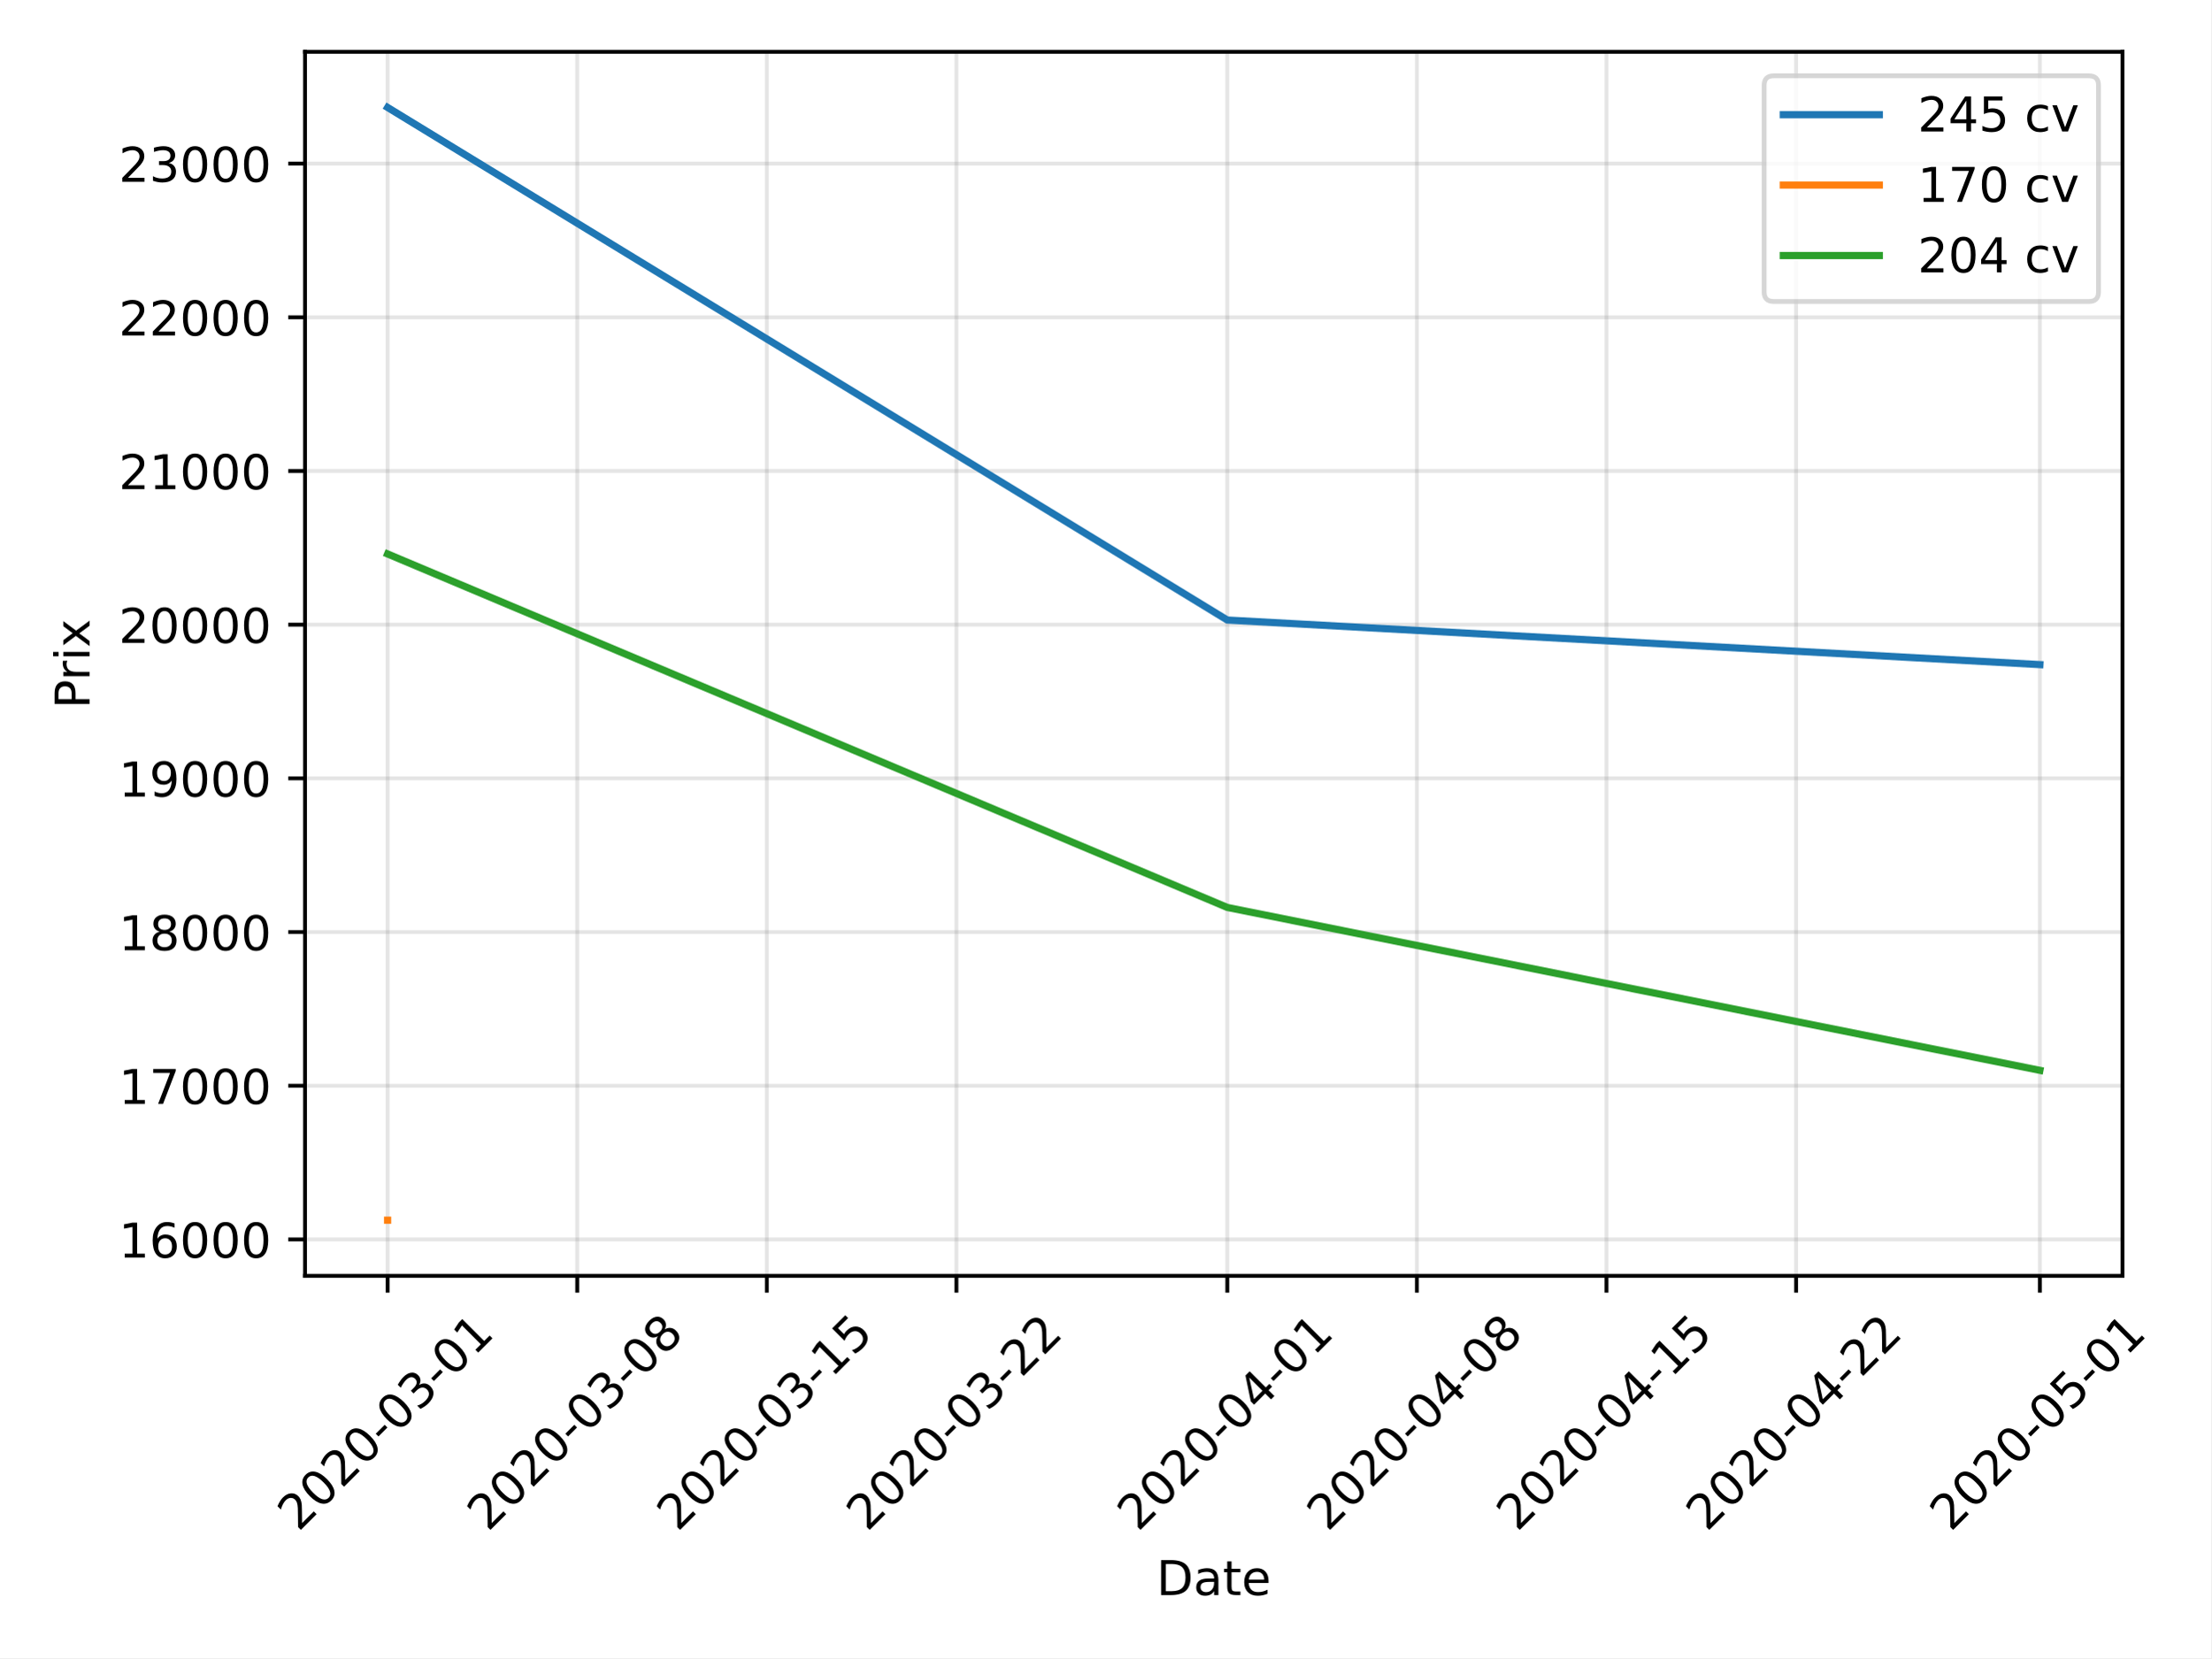
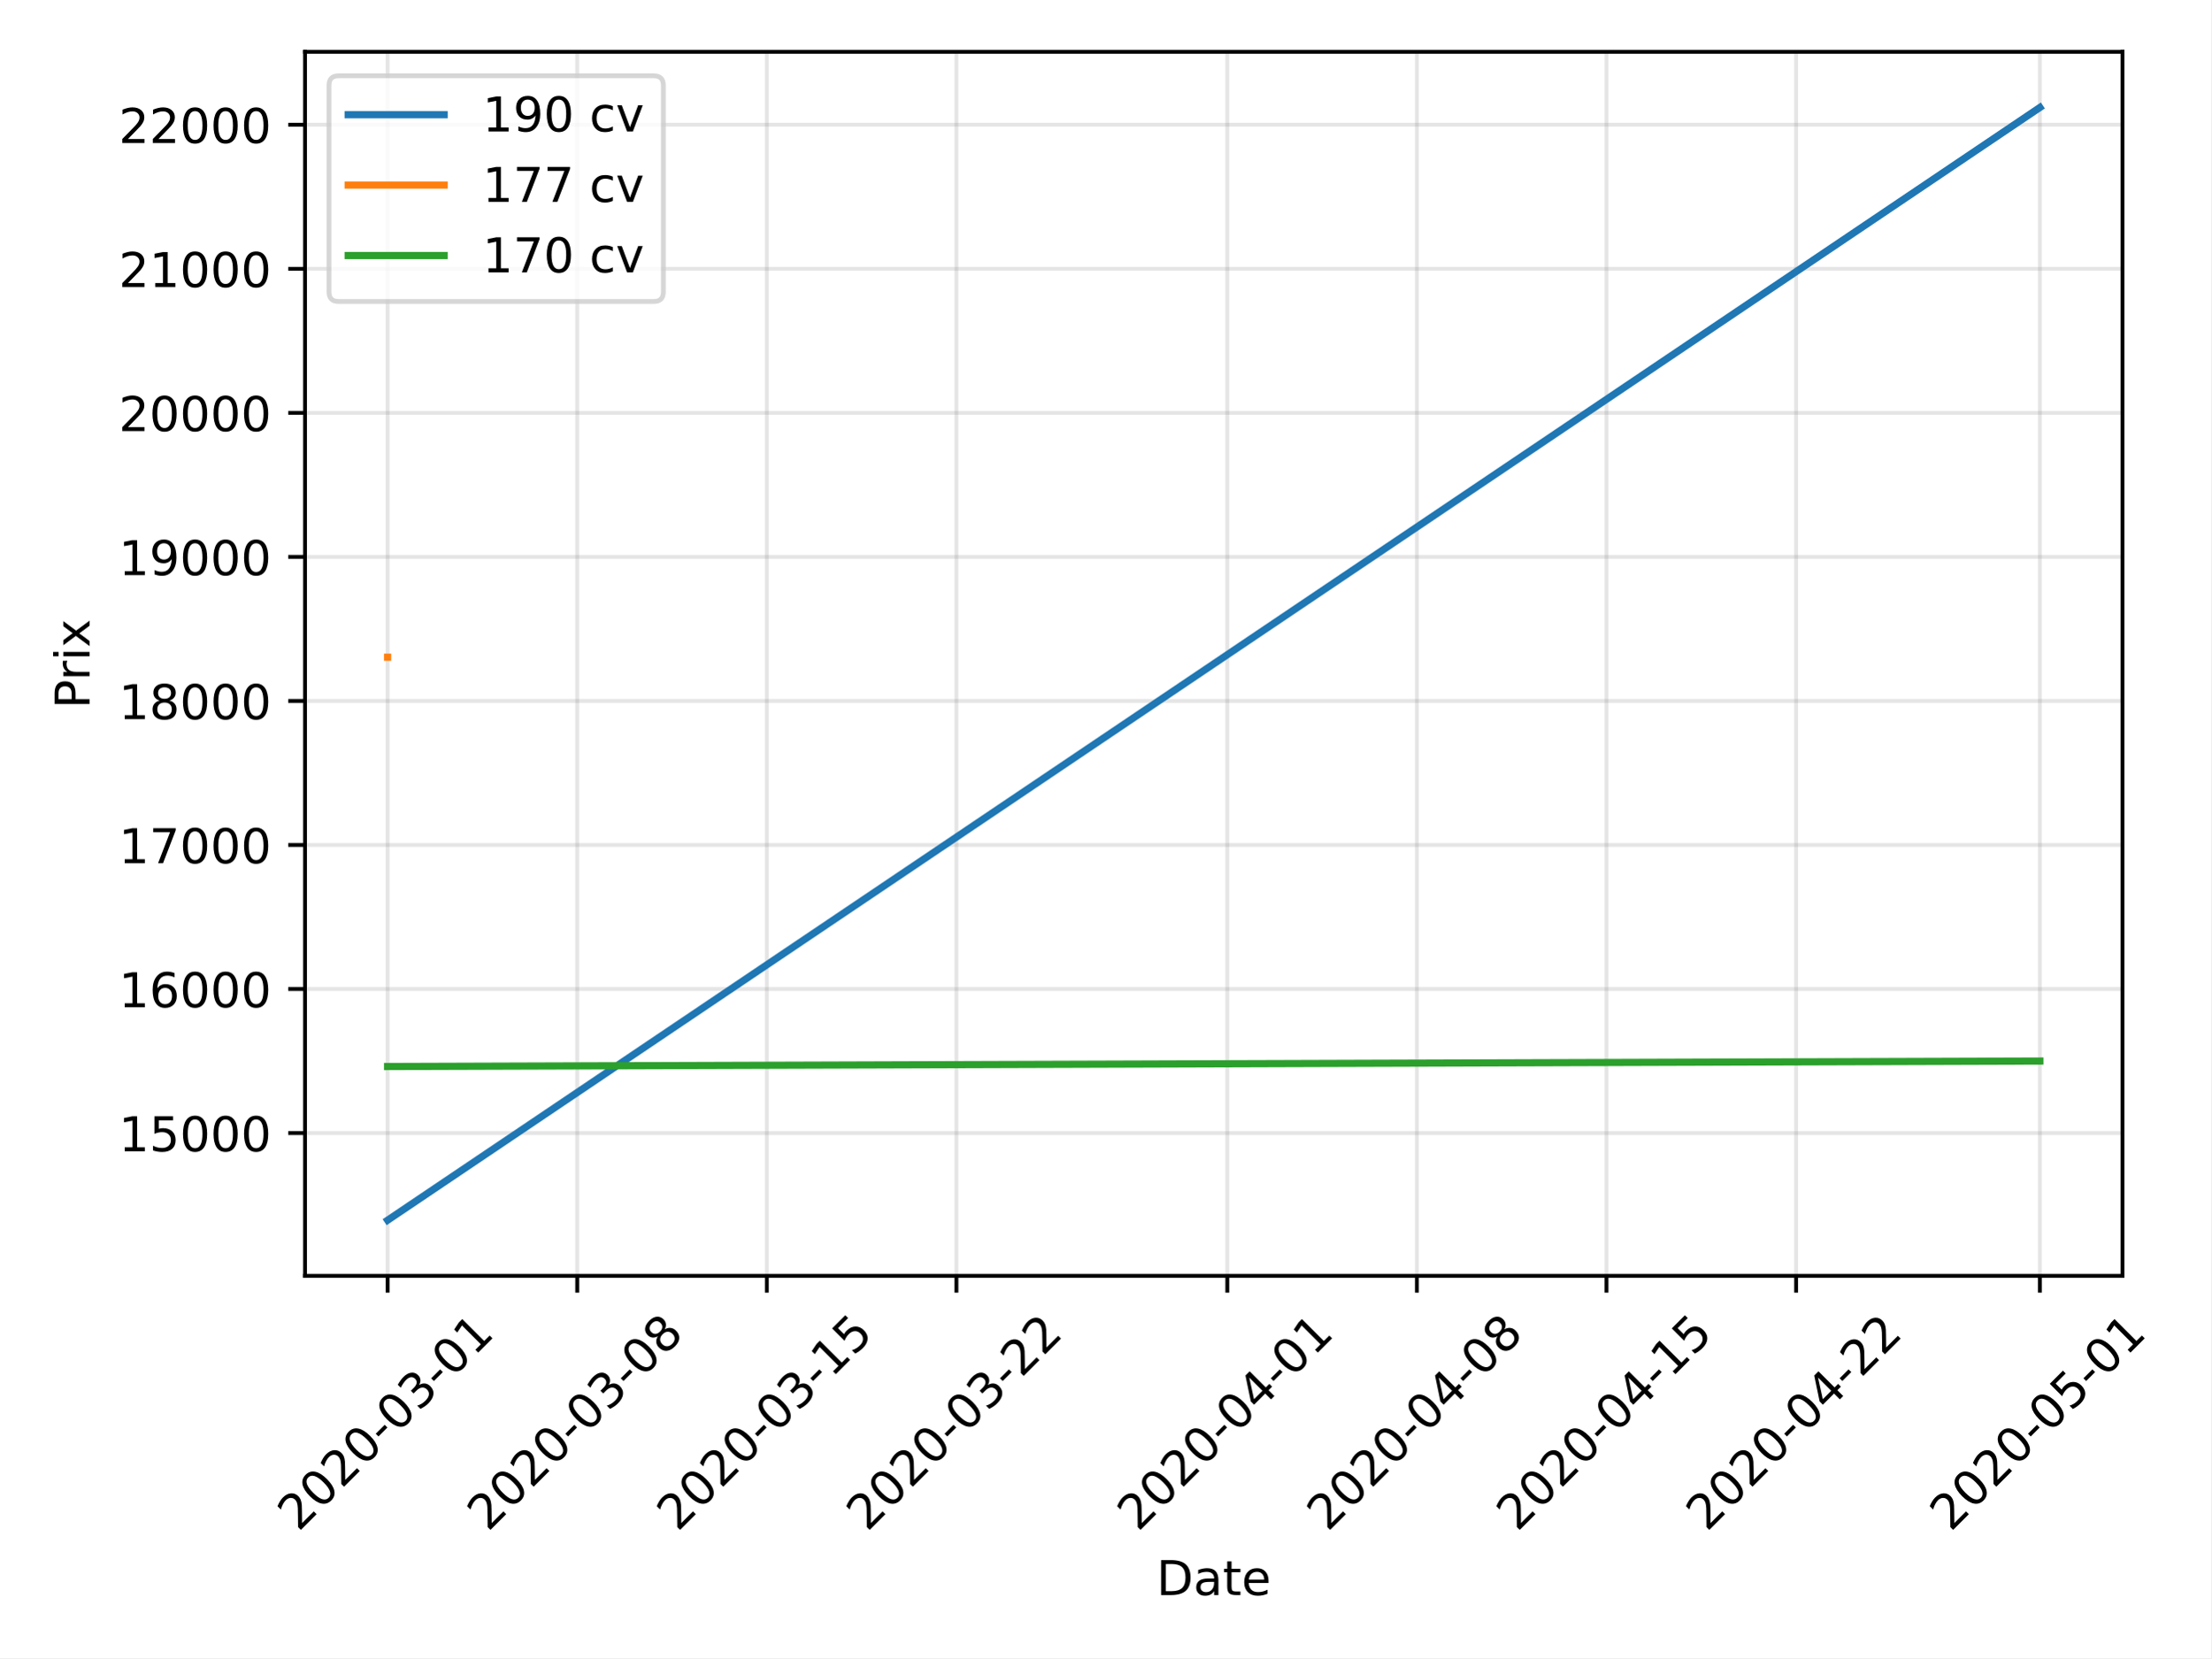
<svg xmlns="http://www.w3.org/2000/svg" xmlns:xlink="http://www.w3.org/1999/xlink" height="345.6pt" version="1.1" viewBox="0 0 460.8 345.6" width="460.8pt">
  <defs>
    <style type="text/css">
*{stroke-linecap:butt;stroke-linejoin:round;}
  </style>
  </defs>
  <g id="figure_1">
    <g id="patch_1">
      <path d="M 0 345.6  L 460.8 345.6  L 460.8 0  L 0 0  z " style="fill:#ffffff;" />
    </g>
    <g id="axes_1">
      <g id="patch_2">
        <path d="M 63.56 265.927  L 442.336 265.927  L 442.336 10.8  L 63.56 10.8  z " style="fill:#ffffff;" />
      </g>
      <g id="matplotlib.axis_1">
        <g id="xtick_1">
          <g id="line2d_1">
-             <path clip-path="url(#p4811a84353)" d="M 80.777 265.927  L 80.777 10.8  " style="fill:none;stroke:#808080;stroke-linecap:square;stroke-opacity:0.2;stroke-width:0.8;" />
+             <path clip-path="url(#pa34b411d3a)" d="M 80.777 265.927  L 80.777 10.8  " style="fill:none;stroke:#808080;stroke-linecap:square;stroke-opacity:0.2;stroke-width:0.8;" />
          </g>
          <g id="line2d_2">
            <defs>
-               <path d="M 0 0  L 0 3.5  " id="m954387b579" style="stroke:#000000;stroke-width:0.8;" />
-             </defs>
-             <g>
-               <use style="stroke:#000000;stroke-width:0.8;" x="80.777" xlink:href="#m954387b579" y="265.927" />
+               <path d="M 0 0  L 0 3.5  " id="m890bb6307a" style="stroke:#000000;stroke-width:0.8;" />
+             </defs>
+             <g>
+               <use style="stroke:#000000;stroke-width:0.8;" x="80.777" xlink:href="#m890bb6307a" y="265.927" />
            </g>
          </g>
          <g id="text_1">
            <defs>
              <path d="M 19.188 8.297  L 53.609 8.297  L 53.609 0  L 7.328 0  L 7.328 8.297  Q 12.938 14.109 22.625 23.891  Q 32.328 33.688 34.812 36.531  Q 39.547 41.844 41.422 45.531  Q 43.312 49.219 43.312 52.781  Q 43.312 58.594 39.234 62.25  Q 35.156 65.922 28.609 65.922  Q 23.969 65.922 18.812 64.312  Q 13.672 62.703 7.812 59.422  L 7.812 69.391  Q 13.766 71.781 18.938 73  Q 24.125 74.219 28.422 74.219  Q 39.75 74.219 46.484 68.547  Q 53.219 62.891 53.219 53.422  Q 53.219 48.922 51.531 44.891  Q 49.859 40.875 45.406 35.406  Q 44.188 33.984 37.641 27.219  Q 31.109 20.453 19.188 8.297  z " id="DejaVuSans-50" />
              <path d="M 31.781 66.406  Q 24.172 66.406 20.328 58.906  Q 16.5 51.422 16.5 36.375  Q 16.5 21.391 20.328 13.891  Q 24.172 6.391 31.781 6.391  Q 39.453 6.391 43.281 13.891  Q 47.125 21.391 47.125 36.375  Q 47.125 51.422 43.281 58.906  Q 39.453 66.406 31.781 66.406  z M 31.781 74.219  Q 44.047 74.219 50.516 64.516  Q 56.984 54.828 56.984 36.375  Q 56.984 17.969 50.516 8.266  Q 44.047 -1.422 31.781 -1.422  Q 19.531 -1.422 13.062 8.266  Q 6.594 17.969 6.594 36.375  Q 6.594 54.828 13.062 64.516  Q 19.531 74.219 31.781 74.219  z " id="DejaVuSans-48" />
              <path d="M 4.891 31.391  L 31.203 31.391  L 31.203 23.391  L 4.891 23.391  z " id="DejaVuSans-45" />
              <path d="M 40.578 39.312  Q 47.656 37.797 51.625 33  Q 55.609 28.219 55.609 21.188  Q 55.609 10.406 48.188 4.484  Q 40.766 -1.422 27.094 -1.422  Q 22.516 -1.422 17.656 -0.516  Q 12.797 0.391 7.625 2.203  L 7.625 11.719  Q 11.719 9.328 16.594 8.109  Q 21.484 6.891 26.812 6.891  Q 36.078 6.891 40.938 10.547  Q 45.797 14.203 45.797 21.188  Q 45.797 27.641 41.281 31.266  Q 36.766 34.906 28.719 34.906  L 20.219 34.906  L 20.219 43.016  L 29.109 43.016  Q 36.375 43.016 40.234 45.922  Q 44.094 48.828 44.094 54.297  Q 44.094 59.906 40.109 62.906  Q 36.141 65.922 28.719 65.922  Q 24.656 65.922 20.016 65.031  Q 15.375 64.156 9.812 62.312  L 9.812 71.094  Q 15.438 72.656 20.344 73.438  Q 25.25 74.219 29.594 74.219  Q 40.828 74.219 47.359 69.109  Q 53.906 64.016 53.906 55.328  Q 53.906 49.266 50.438 45.094  Q 46.969 40.922 40.578 39.312  z " id="DejaVuSans-51" />
              <path d="M 12.406 8.297  L 28.516 8.297  L 28.516 63.922  L 10.984 60.406  L 10.984 69.391  L 28.422 72.906  L 38.281 72.906  L 38.281 8.297  L 54.391 8.297  L 54.391 0  L 12.406 0  z " id="DejaVuSans-49" />
            </defs>
            <g transform="translate(62.18129 319.3935)rotate(-45)scale(0.1 -0.1)">
              <use xlink:href="#DejaVuSans-50" />
              <use x="63.623" xlink:href="#DejaVuSans-48" />
              <use x="127.246" xlink:href="#DejaVuSans-50" />
              <use x="190.869" xlink:href="#DejaVuSans-48" />
              <use x="254.492" xlink:href="#DejaVuSans-45" />
              <use x="290.576" xlink:href="#DejaVuSans-48" />
              <use x="354.199" xlink:href="#DejaVuSans-51" />
              <use x="417.822" xlink:href="#DejaVuSans-45" />
              <use x="453.906" xlink:href="#DejaVuSans-48" />
              <use x="517.529" xlink:href="#DejaVuSans-49" />
            </g>
          </g>
        </g>
        <g id="xtick_2">
          <g id="line2d_3">
-             <path clip-path="url(#p4811a84353)" d="M 120.292 265.927  L 120.292 10.8  " style="fill:none;stroke:#808080;stroke-linecap:square;stroke-opacity:0.2;stroke-width:0.8;" />
+             <path clip-path="url(#pa34b411d3a)" d="M 120.292 265.927  L 120.292 10.8  " style="fill:none;stroke:#808080;stroke-linecap:square;stroke-opacity:0.2;stroke-width:0.8;" />
          </g>
          <g id="line2d_4">
            <g>
-               <use style="stroke:#000000;stroke-width:0.8;" x="120.292" xlink:href="#m954387b579" y="265.927" />
+               <use style="stroke:#000000;stroke-width:0.8;" x="120.292" xlink:href="#m890bb6307a" y="265.927" />
            </g>
          </g>
          <g id="text_2">
            <defs>
              <path d="M 31.781 34.625  Q 24.75 34.625 20.719 30.859  Q 16.703 27.094 16.703 20.516  Q 16.703 13.922 20.719 10.156  Q 24.75 6.391 31.781 6.391  Q 38.812 6.391 42.859 10.172  Q 46.922 13.969 46.922 20.516  Q 46.922 27.094 42.891 30.859  Q 38.875 34.625 31.781 34.625  z M 21.922 38.812  Q 15.578 40.375 12.031 44.719  Q 8.5 49.078 8.5 55.328  Q 8.5 64.062 14.719 69.141  Q 20.953 74.219 31.781 74.219  Q 42.672 74.219 48.875 69.141  Q 55.078 64.062 55.078 55.328  Q 55.078 49.078 51.531 44.719  Q 48 40.375 41.703 38.812  Q 48.828 37.156 52.797 32.312  Q 56.781 27.484 56.781 20.516  Q 56.781 9.906 50.312 4.234  Q 43.844 -1.422 31.781 -1.422  Q 19.734 -1.422 13.25 4.234  Q 6.781 9.906 6.781 20.516  Q 6.781 27.484 10.781 32.312  Q 14.797 37.156 21.922 38.812  z M 18.312 54.391  Q 18.312 48.734 21.844 45.562  Q 25.391 42.391 31.781 42.391  Q 38.141 42.391 41.719 45.562  Q 45.312 48.734 45.312 54.391  Q 45.312 60.062 41.719 63.234  Q 38.141 66.406 31.781 66.406  Q 25.391 66.406 21.844 63.234  Q 18.312 60.062 18.312 54.391  z " id="DejaVuSans-56" />
            </defs>
            <g transform="translate(101.6959 319.3935)rotate(-45)scale(0.1 -0.1)">
              <use xlink:href="#DejaVuSans-50" />
              <use x="63.623" xlink:href="#DejaVuSans-48" />
              <use x="127.246" xlink:href="#DejaVuSans-50" />
              <use x="190.869" xlink:href="#DejaVuSans-48" />
              <use x="254.492" xlink:href="#DejaVuSans-45" />
              <use x="290.576" xlink:href="#DejaVuSans-48" />
              <use x="354.199" xlink:href="#DejaVuSans-51" />
              <use x="417.822" xlink:href="#DejaVuSans-45" />
              <use x="453.906" xlink:href="#DejaVuSans-48" />
              <use x="517.529" xlink:href="#DejaVuSans-56" />
            </g>
          </g>
        </g>
        <g id="xtick_3">
          <g id="line2d_5">
-             <path clip-path="url(#p4811a84353)" d="M 159.806 265.927  L 159.806 10.8  " style="fill:none;stroke:#808080;stroke-linecap:square;stroke-opacity:0.2;stroke-width:0.8;" />
+             <path clip-path="url(#pa34b411d3a)" d="M 159.806 265.927  L 159.806 10.8  " style="fill:none;stroke:#808080;stroke-linecap:square;stroke-opacity:0.2;stroke-width:0.8;" />
          </g>
          <g id="line2d_6">
            <g>
-               <use style="stroke:#000000;stroke-width:0.8;" x="159.806" xlink:href="#m954387b579" y="265.927" />
+               <use style="stroke:#000000;stroke-width:0.8;" x="159.806" xlink:href="#m890bb6307a" y="265.927" />
            </g>
          </g>
          <g id="text_3">
            <defs>
              <path d="M 10.797 72.906  L 49.516 72.906  L 49.516 64.594  L 19.828 64.594  L 19.828 46.734  Q 21.969 47.469 24.109 47.828  Q 26.266 48.188 28.422 48.188  Q 40.625 48.188 47.75 41.5  Q 54.891 34.812 54.891 23.391  Q 54.891 11.625 47.562 5.094  Q 40.234 -1.422 26.906 -1.422  Q 22.312 -1.422 17.547 -0.641  Q 12.797 0.141 7.719 1.703  L 7.719 11.625  Q 12.109 9.234 16.797 8.062  Q 21.484 6.891 26.703 6.891  Q 35.156 6.891 40.078 11.328  Q 45.016 15.766 45.016 23.391  Q 45.016 31 40.078 35.438  Q 35.156 39.891 26.703 39.891  Q 22.75 39.891 18.812 39.016  Q 14.891 38.141 10.797 36.281  z " id="DejaVuSans-53" />
            </defs>
            <g transform="translate(141.2106 319.3935)rotate(-45)scale(0.1 -0.1)">
              <use xlink:href="#DejaVuSans-50" />
              <use x="63.623" xlink:href="#DejaVuSans-48" />
              <use x="127.246" xlink:href="#DejaVuSans-50" />
              <use x="190.869" xlink:href="#DejaVuSans-48" />
              <use x="254.492" xlink:href="#DejaVuSans-45" />
              <use x="290.576" xlink:href="#DejaVuSans-48" />
              <use x="354.199" xlink:href="#DejaVuSans-51" />
              <use x="417.822" xlink:href="#DejaVuSans-45" />
              <use x="453.906" xlink:href="#DejaVuSans-49" />
              <use x="517.529" xlink:href="#DejaVuSans-53" />
            </g>
          </g>
        </g>
        <g id="xtick_4">
          <g id="line2d_7">
-             <path clip-path="url(#p4811a84353)" d="M 199.321 265.927  L 199.321 10.8  " style="fill:none;stroke:#808080;stroke-linecap:square;stroke-opacity:0.2;stroke-width:0.8;" />
+             <path clip-path="url(#pa34b411d3a)" d="M 199.321 265.927  L 199.321 10.8  " style="fill:none;stroke:#808080;stroke-linecap:square;stroke-opacity:0.2;stroke-width:0.8;" />
          </g>
          <g id="line2d_8">
            <g>
-               <use style="stroke:#000000;stroke-width:0.8;" x="199.321" xlink:href="#m954387b579" y="265.927" />
+               <use style="stroke:#000000;stroke-width:0.8;" x="199.321" xlink:href="#m890bb6307a" y="265.927" />
            </g>
          </g>
          <g id="text_4">
            <g transform="translate(180.7252 319.3935)rotate(-45)scale(0.1 -0.1)">
              <use xlink:href="#DejaVuSans-50" />
              <use x="63.623" xlink:href="#DejaVuSans-48" />
              <use x="127.246" xlink:href="#DejaVuSans-50" />
              <use x="190.869" xlink:href="#DejaVuSans-48" />
              <use x="254.492" xlink:href="#DejaVuSans-45" />
              <use x="290.576" xlink:href="#DejaVuSans-48" />
              <use x="354.199" xlink:href="#DejaVuSans-51" />
              <use x="417.822" xlink:href="#DejaVuSans-45" />
              <use x="453.906" xlink:href="#DejaVuSans-50" />
              <use x="517.529" xlink:href="#DejaVuSans-50" />
            </g>
          </g>
        </g>
        <g id="xtick_5">
          <g id="line2d_9">
-             <path clip-path="url(#p4811a84353)" d="M 255.771 265.927  L 255.771 10.8  " style="fill:none;stroke:#808080;stroke-linecap:square;stroke-opacity:0.2;stroke-width:0.8;" />
+             <path clip-path="url(#pa34b411d3a)" d="M 255.771 265.927  L 255.771 10.8  " style="fill:none;stroke:#808080;stroke-linecap:square;stroke-opacity:0.2;stroke-width:0.8;" />
          </g>
          <g id="line2d_10">
            <g>
-               <use style="stroke:#000000;stroke-width:0.8;" x="255.771" xlink:href="#m954387b579" y="265.927" />
+               <use style="stroke:#000000;stroke-width:0.8;" x="255.771" xlink:href="#m890bb6307a" y="265.927" />
            </g>
          </g>
          <g id="text_5">
            <defs>
              <path d="M 37.797 64.312  L 12.891 25.391  L 37.797 25.391  z M 35.203 72.906  L 47.609 72.906  L 47.609 25.391  L 58.016 25.391  L 58.016 17.188  L 47.609 17.188  L 47.609 0  L 37.797 0  L 37.797 17.188  L 4.891 17.188  L 4.891 26.703  z " id="DejaVuSans-52" />
            </defs>
            <g transform="translate(237.1747 319.3935)rotate(-45)scale(0.1 -0.1)">
              <use xlink:href="#DejaVuSans-50" />
              <use x="63.623" xlink:href="#DejaVuSans-48" />
              <use x="127.246" xlink:href="#DejaVuSans-50" />
              <use x="190.869" xlink:href="#DejaVuSans-48" />
              <use x="254.492" xlink:href="#DejaVuSans-45" />
              <use x="290.576" xlink:href="#DejaVuSans-48" />
              <use x="354.199" xlink:href="#DejaVuSans-52" />
              <use x="417.822" xlink:href="#DejaVuSans-45" />
              <use x="453.906" xlink:href="#DejaVuSans-48" />
              <use x="517.529" xlink:href="#DejaVuSans-49" />
            </g>
          </g>
        </g>
        <g id="xtick_6">
          <g id="line2d_11">
-             <path clip-path="url(#p4811a84353)" d="M 295.285 265.927  L 295.285 10.8  " style="fill:none;stroke:#808080;stroke-linecap:square;stroke-opacity:0.2;stroke-width:0.8;" />
+             <path clip-path="url(#pa34b411d3a)" d="M 295.285 265.927  L 295.285 10.8  " style="fill:none;stroke:#808080;stroke-linecap:square;stroke-opacity:0.2;stroke-width:0.8;" />
          </g>
          <g id="line2d_12">
            <g>
-               <use style="stroke:#000000;stroke-width:0.8;" x="295.285" xlink:href="#m954387b579" y="265.927" />
+               <use style="stroke:#000000;stroke-width:0.8;" x="295.285" xlink:href="#m890bb6307a" y="265.927" />
            </g>
          </g>
          <g id="text_6">
            <g transform="translate(276.6893 319.3935)rotate(-45)scale(0.1 -0.1)">
              <use xlink:href="#DejaVuSans-50" />
              <use x="63.623" xlink:href="#DejaVuSans-48" />
              <use x="127.246" xlink:href="#DejaVuSans-50" />
              <use x="190.869" xlink:href="#DejaVuSans-48" />
              <use x="254.492" xlink:href="#DejaVuSans-45" />
              <use x="290.576" xlink:href="#DejaVuSans-48" />
              <use x="354.199" xlink:href="#DejaVuSans-52" />
              <use x="417.822" xlink:href="#DejaVuSans-45" />
              <use x="453.906" xlink:href="#DejaVuSans-48" />
              <use x="517.529" xlink:href="#DejaVuSans-56" />
            </g>
          </g>
        </g>
        <g id="xtick_7">
          <g id="line2d_13">
-             <path clip-path="url(#p4811a84353)" d="M 334.8 265.927  L 334.8 10.8  " style="fill:none;stroke:#808080;stroke-linecap:square;stroke-opacity:0.2;stroke-width:0.8;" />
+             <path clip-path="url(#pa34b411d3a)" d="M 334.8 265.927  L 334.8 10.8  " style="fill:none;stroke:#808080;stroke-linecap:square;stroke-opacity:0.2;stroke-width:0.8;" />
          </g>
          <g id="line2d_14">
            <g>
-               <use style="stroke:#000000;stroke-width:0.8;" x="334.8" xlink:href="#m954387b579" y="265.927" />
+               <use style="stroke:#000000;stroke-width:0.8;" x="334.8" xlink:href="#m890bb6307a" y="265.927" />
            </g>
          </g>
          <g id="text_7">
            <g transform="translate(316.204 319.3935)rotate(-45)scale(0.1 -0.1)">
              <use xlink:href="#DejaVuSans-50" />
              <use x="63.623" xlink:href="#DejaVuSans-48" />
              <use x="127.246" xlink:href="#DejaVuSans-50" />
              <use x="190.869" xlink:href="#DejaVuSans-48" />
              <use x="254.492" xlink:href="#DejaVuSans-45" />
              <use x="290.576" xlink:href="#DejaVuSans-48" />
              <use x="354.199" xlink:href="#DejaVuSans-52" />
              <use x="417.822" xlink:href="#DejaVuSans-45" />
              <use x="453.906" xlink:href="#DejaVuSans-49" />
              <use x="517.529" xlink:href="#DejaVuSans-53" />
            </g>
          </g>
        </g>
        <g id="xtick_8">
          <g id="line2d_15">
-             <path clip-path="url(#p4811a84353)" d="M 374.314 265.927  L 374.314 10.8  " style="fill:none;stroke:#808080;stroke-linecap:square;stroke-opacity:0.2;stroke-width:0.8;" />
+             <path clip-path="url(#pa34b411d3a)" d="M 374.314 265.927  L 374.314 10.8  " style="fill:none;stroke:#808080;stroke-linecap:square;stroke-opacity:0.2;stroke-width:0.8;" />
          </g>
          <g id="line2d_16">
            <g>
-               <use style="stroke:#000000;stroke-width:0.8;" x="374.314" xlink:href="#m954387b579" y="265.927" />
+               <use style="stroke:#000000;stroke-width:0.8;" x="374.314" xlink:href="#m890bb6307a" y="265.927" />
            </g>
          </g>
          <g id="text_8">
            <g transform="translate(355.7186 319.3935)rotate(-45)scale(0.1 -0.1)">
              <use xlink:href="#DejaVuSans-50" />
              <use x="63.623" xlink:href="#DejaVuSans-48" />
              <use x="127.246" xlink:href="#DejaVuSans-50" />
              <use x="190.869" xlink:href="#DejaVuSans-48" />
              <use x="254.492" xlink:href="#DejaVuSans-45" />
              <use x="290.576" xlink:href="#DejaVuSans-48" />
              <use x="354.199" xlink:href="#DejaVuSans-52" />
              <use x="417.822" xlink:href="#DejaVuSans-45" />
              <use x="453.906" xlink:href="#DejaVuSans-50" />
              <use x="517.529" xlink:href="#DejaVuSans-50" />
            </g>
          </g>
        </g>
        <g id="xtick_9">
          <g id="line2d_17">
-             <path clip-path="url(#p4811a84353)" d="M 425.119 265.927  L 425.119 10.8  " style="fill:none;stroke:#808080;stroke-linecap:square;stroke-opacity:0.2;stroke-width:0.8;" />
+             <path clip-path="url(#pa34b411d3a)" d="M 425.119 265.927  L 425.119 10.8  " style="fill:none;stroke:#808080;stroke-linecap:square;stroke-opacity:0.2;stroke-width:0.8;" />
          </g>
          <g id="line2d_18">
            <g>
-               <use style="stroke:#000000;stroke-width:0.8;" x="425.119" xlink:href="#m954387b579" y="265.927" />
+               <use style="stroke:#000000;stroke-width:0.8;" x="425.119" xlink:href="#m890bb6307a" y="265.927" />
            </g>
          </g>
          <g id="text_9">
            <g transform="translate(406.5232 319.3935)rotate(-45)scale(0.1 -0.1)">
              <use xlink:href="#DejaVuSans-50" />
              <use x="63.623" xlink:href="#DejaVuSans-48" />
              <use x="127.246" xlink:href="#DejaVuSans-50" />
              <use x="190.869" xlink:href="#DejaVuSans-48" />
              <use x="254.492" xlink:href="#DejaVuSans-45" />
              <use x="290.576" xlink:href="#DejaVuSans-48" />
              <use x="354.199" xlink:href="#DejaVuSans-53" />
              <use x="417.822" xlink:href="#DejaVuSans-45" />
              <use x="453.906" xlink:href="#DejaVuSans-48" />
              <use x="517.529" xlink:href="#DejaVuSans-49" />
            </g>
          </g>
        </g>
        <g id="text_10">
          <defs>
            <path d="M 19.672 64.797  L 19.672 8.109  L 31.594 8.109  Q 46.688 8.109 53.688 14.938  Q 60.688 21.781 60.688 36.531  Q 60.688 51.172 53.688 57.984  Q 46.688 64.797 31.594 64.797  z M 9.812 72.906  L 30.078 72.906  Q 51.266 72.906 61.172 64.094  Q 71.094 55.281 71.094 36.531  Q 71.094 17.672 61.125 8.828  Q 51.172 0 30.078 0  L 9.812 0  z " id="DejaVuSans-68" />
            <path d="M 34.281 27.484  Q 23.391 27.484 19.188 25  Q 14.984 22.516 14.984 16.5  Q 14.984 11.719 18.141 8.906  Q 21.297 6.109 26.703 6.109  Q 34.188 6.109 38.703 11.406  Q 43.219 16.703 43.219 25.484  L 43.219 27.484  z M 52.203 31.203  L 52.203 0  L 43.219 0  L 43.219 8.297  Q 40.141 3.328 35.547 0.953  Q 30.953 -1.422 24.312 -1.422  Q 15.922 -1.422 10.953 3.297  Q 6 8.016 6 15.922  Q 6 25.141 12.172 29.828  Q 18.359 34.516 30.609 34.516  L 43.219 34.516  L 43.219 35.406  Q 43.219 41.609 39.141 45  Q 35.062 48.391 27.688 48.391  Q 23 48.391 18.547 47.266  Q 14.109 46.141 10.016 43.891  L 10.016 52.203  Q 14.938 54.109 19.578 55.047  Q 24.219 56 28.609 56  Q 40.484 56 46.344 49.844  Q 52.203 43.703 52.203 31.203  z " id="DejaVuSans-97" />
            <path d="M 18.312 70.219  L 18.312 54.688  L 36.812 54.688  L 36.812 47.703  L 18.312 47.703  L 18.312 18.016  Q 18.312 11.328 20.141 9.422  Q 21.969 7.516 27.594 7.516  L 36.812 7.516  L 36.812 0  L 27.594 0  Q 17.188 0 13.234 3.875  Q 9.281 7.766 9.281 18.016  L 9.281 47.703  L 2.688 47.703  L 2.688 54.688  L 9.281 54.688  L 9.281 70.219  z " id="DejaVuSans-116" />
            <path d="M 56.203 29.594  L 56.203 25.203  L 14.891 25.203  Q 15.484 15.922 20.484 11.062  Q 25.484 6.203 34.422 6.203  Q 39.594 6.203 44.453 7.469  Q 49.312 8.734 54.109 11.281  L 54.109 2.781  Q 49.266 0.734 44.188 -0.344  Q 39.109 -1.422 33.891 -1.422  Q 20.797 -1.422 13.156 6.188  Q 5.516 13.812 5.516 26.812  Q 5.516 40.234 12.766 48.109  Q 20.016 56 32.328 56  Q 43.359 56 49.781 48.891  Q 56.203 41.797 56.203 29.594  z M 47.219 32.234  Q 47.125 39.594 43.094 43.984  Q 39.062 48.391 32.422 48.391  Q 24.906 48.391 20.391 44.141  Q 15.875 39.891 15.188 32.172  z " id="DejaVuSans-101" />
          </defs>
          <g transform="translate(240.9972 332.4625)scale(0.1 -0.1)">
            <use xlink:href="#DejaVuSans-68" />
            <use x="77.002" xlink:href="#DejaVuSans-97" />
            <use x="138.281" xlink:href="#DejaVuSans-116" />
            <use x="177.49" xlink:href="#DejaVuSans-101" />
          </g>
        </g>
      </g>
      <g id="matplotlib.axis_2">
        <g id="ytick_1">
          <g id="line2d_19">
-             <path clip-path="url(#p4811a84353)" d="M 63.56 258.334  L 442.336 258.334  " style="fill:none;stroke:#808080;stroke-linecap:square;stroke-opacity:0.2;stroke-width:0.8;" />
+             <path clip-path="url(#pa34b411d3a)" d="M 63.56 236.166  L 442.336 236.166  " style="fill:none;stroke:#808080;stroke-linecap:square;stroke-opacity:0.2;stroke-width:0.8;" />
          </g>
          <g id="line2d_20">
            <defs>
-               <path d="M 0 0  L -3.5 0  " id="m4387967ff6" style="stroke:#000000;stroke-width:0.8;" />
-             </defs>
-             <g>
-               <use style="stroke:#000000;stroke-width:0.8;" x="63.56" xlink:href="#m4387967ff6" y="258.334" />
+               <path d="M 0 0  L -3.5 0  " id="m904d4acdc0" style="stroke:#000000;stroke-width:0.8;" />
+             </defs>
+             <g>
+               <use style="stroke:#000000;stroke-width:0.8;" x="63.56" xlink:href="#m904d4acdc0" y="236.166" />
            </g>
          </g>
          <g id="text_11">
+             <g transform="translate(24.7475 239.9648)scale(0.1 -0.1)">
+               <use xlink:href="#DejaVuSans-49" />
+               <use x="63.623" xlink:href="#DejaVuSans-53" />
+               <use x="127.246" xlink:href="#DejaVuSans-48" />
+               <use x="190.869" xlink:href="#DejaVuSans-48" />
+               <use x="254.492" xlink:href="#DejaVuSans-48" />
+             </g>
+           </g>
+         </g>
+         <g id="ytick_2">
+           <g id="line2d_21">
+             <path clip-path="url(#pa34b411d3a)" d="M 63.56 206.142  L 442.336 206.142  " style="fill:none;stroke:#808080;stroke-linecap:square;stroke-opacity:0.2;stroke-width:0.8;" />
+           </g>
+           <g id="line2d_22">
+             <g>
+               <use style="stroke:#000000;stroke-width:0.8;" x="63.56" xlink:href="#m904d4acdc0" y="206.142" />
+             </g>
+           </g>
+           <g id="text_12">
            <defs>
              <path d="M 33.016 40.375  Q 26.375 40.375 22.484 35.828  Q 18.609 31.297 18.609 23.391  Q 18.609 15.531 22.484 10.953  Q 26.375 6.391 33.016 6.391  Q 39.656 6.391 43.531 10.953  Q 47.406 15.531 47.406 23.391  Q 47.406 31.297 43.531 35.828  Q 39.656 40.375 33.016 40.375  z M 52.594 71.297  L 52.594 62.312  Q 48.875 64.062 45.094 64.984  Q 41.312 65.922 37.594 65.922  Q 27.828 65.922 22.672 59.328  Q 17.531 52.734 16.797 39.406  Q 19.672 43.656 24.016 45.922  Q 28.375 48.188 33.594 48.188  Q 44.578 48.188 50.953 41.516  Q 57.328 34.859 57.328 23.391  Q 57.328 12.156 50.688 5.359  Q 44.047 -1.422 33.016 -1.422  Q 20.359 -1.422 13.672 8.266  Q 6.984 17.969 6.984 36.375  Q 6.984 53.656 15.188 63.938  Q 23.391 74.219 37.203 74.219  Q 40.922 74.219 44.703 73.484  Q 48.484 72.75 52.594 71.297  z " id="DejaVuSans-54" />
            </defs>
-             <g transform="translate(24.7475 262.1336)scale(0.1 -0.1)">
+             <g transform="translate(24.7475 209.9411)scale(0.1 -0.1)">
              <use xlink:href="#DejaVuSans-49" />
              <use x="63.623" xlink:href="#DejaVuSans-54" />
              <use x="127.246" xlink:href="#DejaVuSans-48" />
              <use x="190.869" xlink:href="#DejaVuSans-48" />
              <use x="254.492" xlink:href="#DejaVuSans-48" />
            </g>
          </g>
        </g>
-         <g id="ytick_2">
-           <g id="line2d_21">
-             <path clip-path="url(#p4811a84353)" d="M 63.56 226.299  L 442.336 226.299  " style="fill:none;stroke:#808080;stroke-linecap:square;stroke-opacity:0.2;stroke-width:0.8;" />
-           </g>
-           <g id="line2d_22">
-             <g>
-               <use style="stroke:#000000;stroke-width:0.8;" x="63.56" xlink:href="#m4387967ff6" y="226.299" />
-             </g>
-           </g>
-           <g id="text_12">
+         <g id="ytick_3">
+           <g id="line2d_23">
+             <path clip-path="url(#pa34b411d3a)" d="M 63.56 176.118  L 442.336 176.118  " style="fill:none;stroke:#808080;stroke-linecap:square;stroke-opacity:0.2;stroke-width:0.8;" />
+           </g>
+           <g id="line2d_24">
+             <g>
+               <use style="stroke:#000000;stroke-width:0.8;" x="63.56" xlink:href="#m904d4acdc0" y="176.118" />
+             </g>
+           </g>
+           <g id="text_13">
            <defs>
              <path d="M 8.203 72.906  L 55.078 72.906  L 55.078 68.703  L 28.609 0  L 18.312 0  L 43.219 64.594  L 8.203 64.594  z " id="DejaVuSans-55" />
            </defs>
-             <g transform="translate(24.7475 230.0986)scale(0.1 -0.1)">
+             <g transform="translate(24.7475 179.9174)scale(0.1 -0.1)">
              <use xlink:href="#DejaVuSans-49" />
              <use x="63.623" xlink:href="#DejaVuSans-55" />
              <use x="127.246" xlink:href="#DejaVuSans-48" />
              <use x="190.869" xlink:href="#DejaVuSans-48" />
              <use x="254.492" xlink:href="#DejaVuSans-48" />
            </g>
          </g>
        </g>
-         <g id="ytick_3">
-           <g id="line2d_23">
-             <path clip-path="url(#p4811a84353)" d="M 63.56 194.264  L 442.336 194.264  " style="fill:none;stroke:#808080;stroke-linecap:square;stroke-opacity:0.2;stroke-width:0.8;" />
-           </g>
-           <g id="line2d_24">
-             <g>
-               <use style="stroke:#000000;stroke-width:0.8;" x="63.56" xlink:href="#m4387967ff6" y="194.264" />
-             </g>
-           </g>
-           <g id="text_13">
-             <g transform="translate(24.7475 198.0636)scale(0.1 -0.1)">
+         <g id="ytick_4">
+           <g id="line2d_25">
+             <path clip-path="url(#pa34b411d3a)" d="M 63.56 146.094  L 442.336 146.094  " style="fill:none;stroke:#808080;stroke-linecap:square;stroke-opacity:0.2;stroke-width:0.8;" />
+           </g>
+           <g id="line2d_26">
+             <g>
+               <use style="stroke:#000000;stroke-width:0.8;" x="63.56" xlink:href="#m904d4acdc0" y="146.094" />
+             </g>
+           </g>
+           <g id="text_14">
+             <g transform="translate(24.7475 149.8937)scale(0.1 -0.1)">
              <use xlink:href="#DejaVuSans-49" />
              <use x="63.623" xlink:href="#DejaVuSans-56" />
              <use x="127.246" xlink:href="#DejaVuSans-48" />
              <use x="190.869" xlink:href="#DejaVuSans-48" />
              <use x="254.492" xlink:href="#DejaVuSans-48" />
            </g>
          </g>
        </g>
-         <g id="ytick_4">
-           <g id="line2d_25">
-             <path clip-path="url(#p4811a84353)" d="M 63.56 162.229  L 442.336 162.229  " style="fill:none;stroke:#808080;stroke-linecap:square;stroke-opacity:0.2;stroke-width:0.8;" />
-           </g>
-           <g id="line2d_26">
-             <g>
-               <use style="stroke:#000000;stroke-width:0.8;" x="63.56" xlink:href="#m4387967ff6" y="162.229" />
-             </g>
-           </g>
-           <g id="text_14">
+         <g id="ytick_5">
+           <g id="line2d_27">
+             <path clip-path="url(#pa34b411d3a)" d="M 63.56 116.071  L 442.336 116.071  " style="fill:none;stroke:#808080;stroke-linecap:square;stroke-opacity:0.2;stroke-width:0.8;" />
+           </g>
+           <g id="line2d_28">
+             <g>
+               <use style="stroke:#000000;stroke-width:0.8;" x="63.56" xlink:href="#m904d4acdc0" y="116.071" />
+             </g>
+           </g>
+           <g id="text_15">
            <defs>
              <path d="M 10.984 1.516  L 10.984 10.5  Q 14.703 8.734 18.5 7.812  Q 22.312 6.891 25.984 6.891  Q 35.75 6.891 40.891 13.453  Q 46.047 20.016 46.781 33.406  Q 43.953 29.203 39.594 26.953  Q 35.25 24.703 29.984 24.703  Q 19.047 24.703 12.672 31.312  Q 6.297 37.938 6.297 49.422  Q 6.297 60.641 12.938 67.422  Q 19.578 74.219 30.609 74.219  Q 43.266 74.219 49.922 64.516  Q 56.594 54.828 56.594 36.375  Q 56.594 19.141 48.406 8.859  Q 40.234 -1.422 26.422 -1.422  Q 22.703 -1.422 18.891 -0.688  Q 15.094 0.047 10.984 1.516  z M 30.609 32.422  Q 37.25 32.422 41.125 36.953  Q 45.016 41.5 45.016 49.422  Q 45.016 57.281 41.125 61.844  Q 37.25 66.406 30.609 66.406  Q 23.969 66.406 20.094 61.844  Q 16.219 57.281 16.219 49.422  Q 16.219 41.5 20.094 36.953  Q 23.969 32.422 30.609 32.422  z " id="DejaVuSans-57" />
            </defs>
-             <g transform="translate(24.7475 166.0286)scale(0.1 -0.1)">
+             <g transform="translate(24.7475 119.8699)scale(0.1 -0.1)">
              <use xlink:href="#DejaVuSans-49" />
              <use x="63.623" xlink:href="#DejaVuSans-57" />
              <use x="127.246" xlink:href="#DejaVuSans-48" />
              <use x="190.869" xlink:href="#DejaVuSans-48" />
              <use x="254.492" xlink:href="#DejaVuSans-48" />
            </g>
          </g>
        </g>
-         <g id="ytick_5">
-           <g id="line2d_27">
-             <path clip-path="url(#p4811a84353)" d="M 63.56 130.194  L 442.336 130.194  " style="fill:none;stroke:#808080;stroke-linecap:square;stroke-opacity:0.2;stroke-width:0.8;" />
-           </g>
-           <g id="line2d_28">
-             <g>
-               <use style="stroke:#000000;stroke-width:0.8;" x="63.56" xlink:href="#m4387967ff6" y="130.194" />
-             </g>
-           </g>
-           <g id="text_15">
-             <g transform="translate(24.7475 133.9936)scale(0.1 -0.1)">
-               <use xlink:href="#DejaVuSans-50" />
-               <use x="63.623" xlink:href="#DejaVuSans-48" />
-               <use x="127.246" xlink:href="#DejaVuSans-48" />
-               <use x="190.869" xlink:href="#DejaVuSans-48" />
-               <use x="254.492" xlink:href="#DejaVuSans-48" />
-             </g>
-           </g>
-         </g>
        <g id="ytick_6">
          <g id="line2d_29">
-             <path clip-path="url(#p4811a84353)" d="M 63.56 98.159  L 442.336 98.159  " style="fill:none;stroke:#808080;stroke-linecap:square;stroke-opacity:0.2;stroke-width:0.8;" />
+             <path clip-path="url(#pa34b411d3a)" d="M 63.56 86.047  L 442.336 86.047  " style="fill:none;stroke:#808080;stroke-linecap:square;stroke-opacity:0.2;stroke-width:0.8;" />
          </g>
          <g id="line2d_30">
            <g>
-               <use style="stroke:#000000;stroke-width:0.8;" x="63.56" xlink:href="#m4387967ff6" y="98.159" />
+               <use style="stroke:#000000;stroke-width:0.8;" x="63.56" xlink:href="#m904d4acdc0" y="86.047" />
            </g>
          </g>
          <g id="text_16">
-             <g transform="translate(24.7475 101.9586)scale(0.1 -0.1)">
-               <use xlink:href="#DejaVuSans-50" />
-               <use x="63.623" xlink:href="#DejaVuSans-49" />
+             <g transform="translate(24.7475 89.84619)scale(0.1 -0.1)">
+               <use xlink:href="#DejaVuSans-50" />
+               <use x="63.623" xlink:href="#DejaVuSans-48" />
              <use x="127.246" xlink:href="#DejaVuSans-48" />
              <use x="190.869" xlink:href="#DejaVuSans-48" />
              <use x="254.492" xlink:href="#DejaVuSans-48" />
            </g>
          </g>
        </g>
        <g id="ytick_7">
          <g id="line2d_31">
-             <path clip-path="url(#p4811a84353)" d="M 63.56 66.124  L 442.336 66.124  " style="fill:none;stroke:#808080;stroke-linecap:square;stroke-opacity:0.2;stroke-width:0.8;" />
+             <path clip-path="url(#pa34b411d3a)" d="M 63.56 56.023  L 442.336 56.023  " style="fill:none;stroke:#808080;stroke-linecap:square;stroke-opacity:0.2;stroke-width:0.8;" />
          </g>
          <g id="line2d_32">
            <g>
-               <use style="stroke:#000000;stroke-width:0.8;" x="63.56" xlink:href="#m4387967ff6" y="66.124" />
+               <use style="stroke:#000000;stroke-width:0.8;" x="63.56" xlink:href="#m904d4acdc0" y="56.023" />
            </g>
          </g>
          <g id="text_17">
-             <g transform="translate(24.7475 69.92364)scale(0.1 -0.1)">
-               <use xlink:href="#DejaVuSans-50" />
-               <use x="63.623" xlink:href="#DejaVuSans-50" />
+             <g transform="translate(24.7475 59.82246)scale(0.1 -0.1)">
+               <use xlink:href="#DejaVuSans-50" />
+               <use x="63.623" xlink:href="#DejaVuSans-49" />
              <use x="127.246" xlink:href="#DejaVuSans-48" />
              <use x="190.869" xlink:href="#DejaVuSans-48" />
              <use x="254.492" xlink:href="#DejaVuSans-48" />
            </g>
          </g>
        </g>
        <g id="ytick_8">
          <g id="line2d_33">
-             <path clip-path="url(#p4811a84353)" d="M 63.56 34.089  L 442.336 34.089  " style="fill:none;stroke:#808080;stroke-linecap:square;stroke-opacity:0.2;stroke-width:0.8;" />
+             <path clip-path="url(#pa34b411d3a)" d="M 63.56 26  L 442.336 26  " style="fill:none;stroke:#808080;stroke-linecap:square;stroke-opacity:0.2;stroke-width:0.8;" />
          </g>
          <g id="line2d_34">
            <g>
-               <use style="stroke:#000000;stroke-width:0.8;" x="63.56" xlink:href="#m4387967ff6" y="34.089" />
+               <use style="stroke:#000000;stroke-width:0.8;" x="63.56" xlink:href="#m904d4acdc0" y="26" />
            </g>
          </g>
          <g id="text_18">
-             <g transform="translate(24.7475 37.88866)scale(0.1 -0.1)">
-               <use xlink:href="#DejaVuSans-50" />
-               <use x="63.623" xlink:href="#DejaVuSans-51" />
+             <g transform="translate(24.7475 29.79873)scale(0.1 -0.1)">
+               <use xlink:href="#DejaVuSans-50" />
+               <use x="63.623" xlink:href="#DejaVuSans-50" />
              <use x="127.246" xlink:href="#DejaVuSans-48" />
              <use x="190.869" xlink:href="#DejaVuSans-48" />
              <use x="254.492" xlink:href="#DejaVuSans-48" />
            </g>
          </g>
        </g>
        <g id="text_19">
          <defs>
            <path d="M 19.672 64.797  L 19.672 37.406  L 32.078 37.406  Q 38.969 37.406 42.719 40.969  Q 46.484 44.531 46.484 51.125  Q 46.484 57.672 42.719 61.234  Q 38.969 64.797 32.078 64.797  z M 9.812 72.906  L 32.078 72.906  Q 44.344 72.906 50.609 67.359  Q 56.891 61.812 56.891 51.125  Q 56.891 40.328 50.609 34.812  Q 44.344 29.297 32.078 29.297  L 19.672 29.297  L 19.672 0  L 9.812 0  z " id="DejaVuSans-80" />
            <path d="M 41.109 46.297  Q 39.594 47.172 37.812 47.578  Q 36.031 48 33.891 48  Q 26.266 48 22.188 43.047  Q 18.109 38.094 18.109 28.812  L 18.109 0  L 9.078 0  L 9.078 54.688  L 18.109 54.688  L 18.109 46.188  Q 20.953 51.172 25.484 53.578  Q 30.031 56 36.531 56  Q 37.453 56 38.578 55.875  Q 39.703 55.766 41.062 55.516  z " id="DejaVuSans-114" />
            <path d="M 9.422 54.688  L 18.406 54.688  L 18.406 0  L 9.422 0  z M 9.422 75.984  L 18.406 75.984  L 18.406 64.594  L 9.422 64.594  z " id="DejaVuSans-105" />
            <path d="M 54.891 54.688  L 35.109 28.078  L 55.906 0  L 45.312 0  L 29.391 21.484  L 13.484 0  L 2.875 0  L 24.125 28.609  L 4.688 54.688  L 15.281 54.688  L 29.781 35.203  L 44.281 54.688  z " id="DejaVuSans-120" />
          </defs>
          <g transform="translate(18.66781 147.6946)rotate(-90)scale(0.1 -0.1)">
            <use xlink:href="#DejaVuSans-80" />
            <use x="58.553" xlink:href="#DejaVuSans-114" />
            <use x="99.666" xlink:href="#DejaVuSans-105" />
            <use x="127.449" xlink:href="#DejaVuSans-120" />
          </g>
        </g>
      </g>
      <g id="line2d_35">
-         <path clip-path="url(#p4811a84353)" d="M 80.777 22.397  L 255.771 129.233  L 425.119 138.524  " style="fill:none;stroke:#1f77b4;stroke-linecap:square;stroke-width:1.5;" />
+         <path clip-path="url(#pa34b411d3a)" d="M 80.777 254.33  L 425.119 22.397  " style="fill:none;stroke:#1f77b4;stroke-linecap:square;stroke-width:1.5;" />
      </g>
      <g id="line2d_36">
-         <path clip-path="url(#p4811a84353)" d="M 80.777 254.33  " style="fill:none;stroke:#ff7f0e;stroke-linecap:square;stroke-width:1.5;" />
+         <path clip-path="url(#pa34b411d3a)" d="M 80.777 136.987  " style="fill:none;stroke:#ff7f0e;stroke-linecap:square;stroke-width:1.5;" />
      </g>
      <g id="line2d_37">
-         <path clip-path="url(#p4811a84353)" d="M 80.777 115.458  L 255.771 189.139  L 425.119 223.096  " style="fill:none;stroke:#2ca02c;stroke-linecap:square;stroke-width:1.5;" />
+         <path clip-path="url(#pa34b411d3a)" d="M 80.777 222.295  L 425.119 221.154  " style="fill:none;stroke:#2ca02c;stroke-linecap:square;stroke-width:1.5;" />
      </g>
      <g id="patch_3">
        <path d="M 63.56 265.927  L 63.56 10.8  " style="fill:none;stroke:#000000;stroke-linecap:square;stroke-linejoin:miter;stroke-width:0.8;" />
      </g>
      <g id="patch_4">
        <path d="M 442.336 265.927  L 442.336 10.8  " style="fill:none;stroke:#000000;stroke-linecap:square;stroke-linejoin:miter;stroke-width:0.8;" />
      </g>
      <g id="patch_5">
        <path d="M 63.56 265.927  L 442.336 265.927  " style="fill:none;stroke:#000000;stroke-linecap:square;stroke-linejoin:miter;stroke-width:0.8;" />
      </g>
      <g id="patch_6">
        <path d="M 63.56 10.8  L 442.336 10.8  " style="fill:none;stroke:#000000;stroke-linecap:square;stroke-linejoin:miter;stroke-width:0.8;" />
      </g>
      <g id="legend_1">
        <g id="patch_7">
-           <path d="M 369.653 62.834  L 435.336 62.834  Q 437.336 62.834 437.336 60.834  L 437.336 17.8  Q 437.336 15.8 435.336 15.8  L 369.653 15.8  Q 367.653 15.8 367.653 17.8  L 367.653 60.834  Q 367.653 62.834 369.653 62.834  z " style="fill:#ffffff;opacity:0.8;stroke:#cccccc;stroke-linejoin:miter;" />
+           <path d="M 70.56 62.834  L 136.243 62.834  Q 138.243 62.834 138.243 60.834  L 138.243 17.8  Q 138.243 15.8 136.243 15.8  L 70.56 15.8  Q 68.56 15.8 68.56 17.8  L 68.56 60.834  Q 68.56 62.834 70.56 62.834  z " style="fill:#ffffff;opacity:0.8;stroke:#cccccc;stroke-linejoin:miter;" />
        </g>
        <g id="line2d_38">
-           <path d="M 371.653 23.898  L 391.653 23.898  " style="fill:none;stroke:#1f77b4;stroke-linecap:square;stroke-width:1.5;" />
+           <path d="M 72.56 23.898  L 92.56 23.898  " style="fill:none;stroke:#1f77b4;stroke-linecap:square;stroke-width:1.5;" />
        </g>
        <g id="line2d_39" />
        <g id="text_20">
          <defs>
            <path id="DejaVuSans-32" />
            <path d="M 48.781 52.594  L 48.781 44.188  Q 44.969 46.297 41.141 47.344  Q 37.312 48.391 33.406 48.391  Q 24.656 48.391 19.812 42.844  Q 14.984 37.312 14.984 27.297  Q 14.984 17.281 19.812 11.734  Q 24.656 6.203 33.406 6.203  Q 37.312 6.203 41.141 7.25  Q 44.969 8.297 48.781 10.406  L 48.781 2.094  Q 45.016 0.344 40.984 -0.531  Q 36.969 -1.422 32.422 -1.422  Q 20.062 -1.422 12.781 6.344  Q 5.516 14.109 5.516 27.297  Q 5.516 40.672 12.859 48.328  Q 20.219 56 33.016 56  Q 37.156 56 41.109 55.141  Q 45.062 54.297 48.781 52.594  z " id="DejaVuSans-99" />
            <path d="M 2.984 54.688  L 12.5 54.688  L 29.594 8.797  L 46.688 54.688  L 56.203 54.688  L 35.688 0  L 23.484 0  z " id="DejaVuSans-118" />
          </defs>
-           <g transform="translate(399.6532 27.39844)scale(0.1 -0.1)">
-             <use xlink:href="#DejaVuSans-50" />
-             <use x="63.623" xlink:href="#DejaVuSans-52" />
-             <use x="127.246" xlink:href="#DejaVuSans-53" />
+           <g transform="translate(100.56 27.39844)scale(0.1 -0.1)">
+             <use xlink:href="#DejaVuSans-49" />
+             <use x="63.623" xlink:href="#DejaVuSans-57" />
+             <use x="127.246" xlink:href="#DejaVuSans-48" />
            <use x="190.869" xlink:href="#DejaVuSans-32" />
            <use x="222.656" xlink:href="#DejaVuSans-99" />
            <use x="277.637" xlink:href="#DejaVuSans-118" />
          </g>
        </g>
        <g id="line2d_40">
-           <path d="M 371.653 38.577  L 391.653 38.577  " style="fill:none;stroke:#ff7f0e;stroke-linecap:square;stroke-width:1.5;" />
+           <path d="M 72.56 38.577  L 92.56 38.577  " style="fill:none;stroke:#ff7f0e;stroke-linecap:square;stroke-width:1.5;" />
        </g>
        <g id="line2d_41" />
        <g id="text_21">
-           <g transform="translate(399.6532 42.07656)scale(0.1 -0.1)">
+           <g transform="translate(100.56 42.07656)scale(0.1 -0.1)">
+             <use xlink:href="#DejaVuSans-49" />
+             <use x="63.623" xlink:href="#DejaVuSans-55" />
+             <use x="127.246" xlink:href="#DejaVuSans-55" />
+             <use x="190.869" xlink:href="#DejaVuSans-32" />
+             <use x="222.656" xlink:href="#DejaVuSans-99" />
+             <use x="277.637" xlink:href="#DejaVuSans-118" />
+           </g>
+         </g>
+         <g id="line2d_42">
+           <path d="M 72.56 53.255  L 92.56 53.255  " style="fill:none;stroke:#2ca02c;stroke-linecap:square;stroke-width:1.5;" />
+         </g>
+         <g id="line2d_43" />
+         <g id="text_22">
+           <g transform="translate(100.56 56.75469)scale(0.1 -0.1)">
            <use xlink:href="#DejaVuSans-49" />
            <use x="63.623" xlink:href="#DejaVuSans-55" />
            <use x="127.246" xlink:href="#DejaVuSans-48" />
            <use x="190.869" xlink:href="#DejaVuSans-32" />
            <use x="222.656" xlink:href="#DejaVuSans-99" />
            <use x="277.637" xlink:href="#DejaVuSans-118" />
          </g>
        </g>
-         <g id="line2d_42">
-           <path d="M 371.653 53.255  L 391.653 53.255  " style="fill:none;stroke:#2ca02c;stroke-linecap:square;stroke-width:1.5;" />
-         </g>
-         <g id="line2d_43" />
-         <g id="text_22">
-           <g transform="translate(399.6532 56.75469)scale(0.1 -0.1)">
-             <use xlink:href="#DejaVuSans-50" />
-             <use x="63.623" xlink:href="#DejaVuSans-48" />
-             <use x="127.246" xlink:href="#DejaVuSans-52" />
-             <use x="190.869" xlink:href="#DejaVuSans-32" />
-             <use x="222.656" xlink:href="#DejaVuSans-99" />
-             <use x="277.637" xlink:href="#DejaVuSans-118" />
-           </g>
-         </g>
      </g>
    </g>
  </g>
  <defs>
-     <clipPath id="p4811a84353">
+     <clipPath id="pa34b411d3a">
      <rect height="255.127" width="378.776" x="63.56" y="10.8" />
    </clipPath>
  </defs>
</svg>
